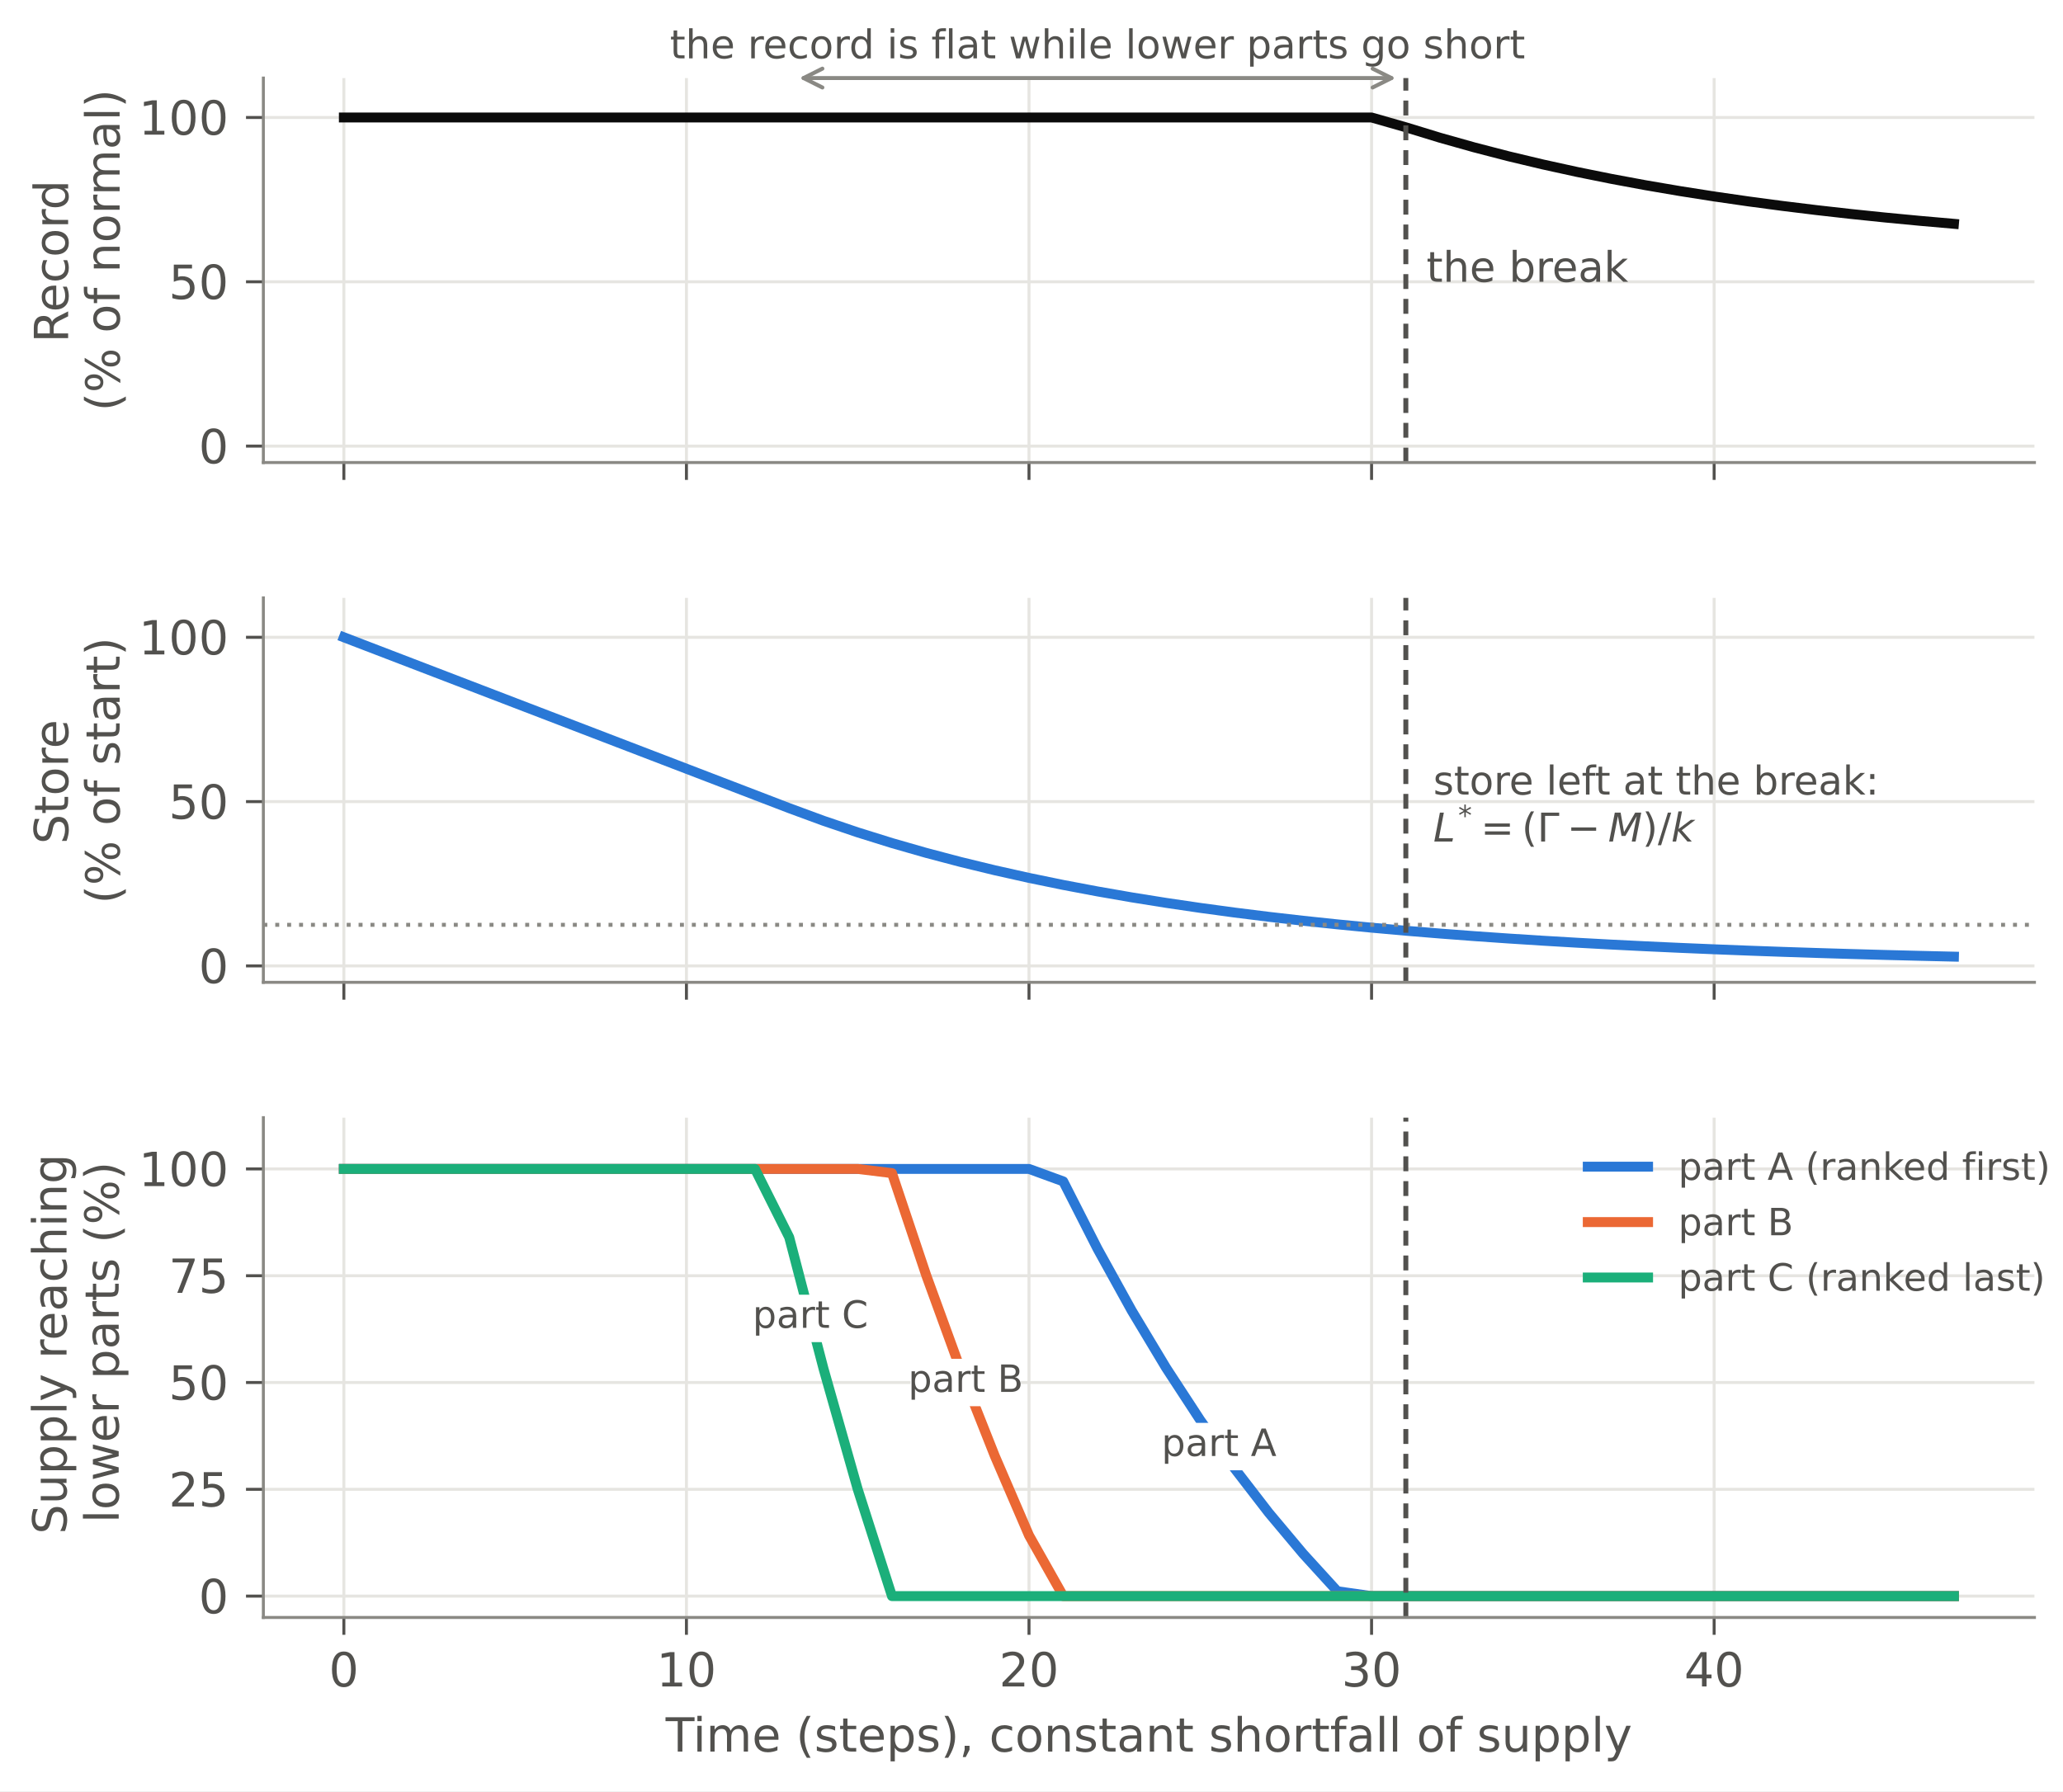
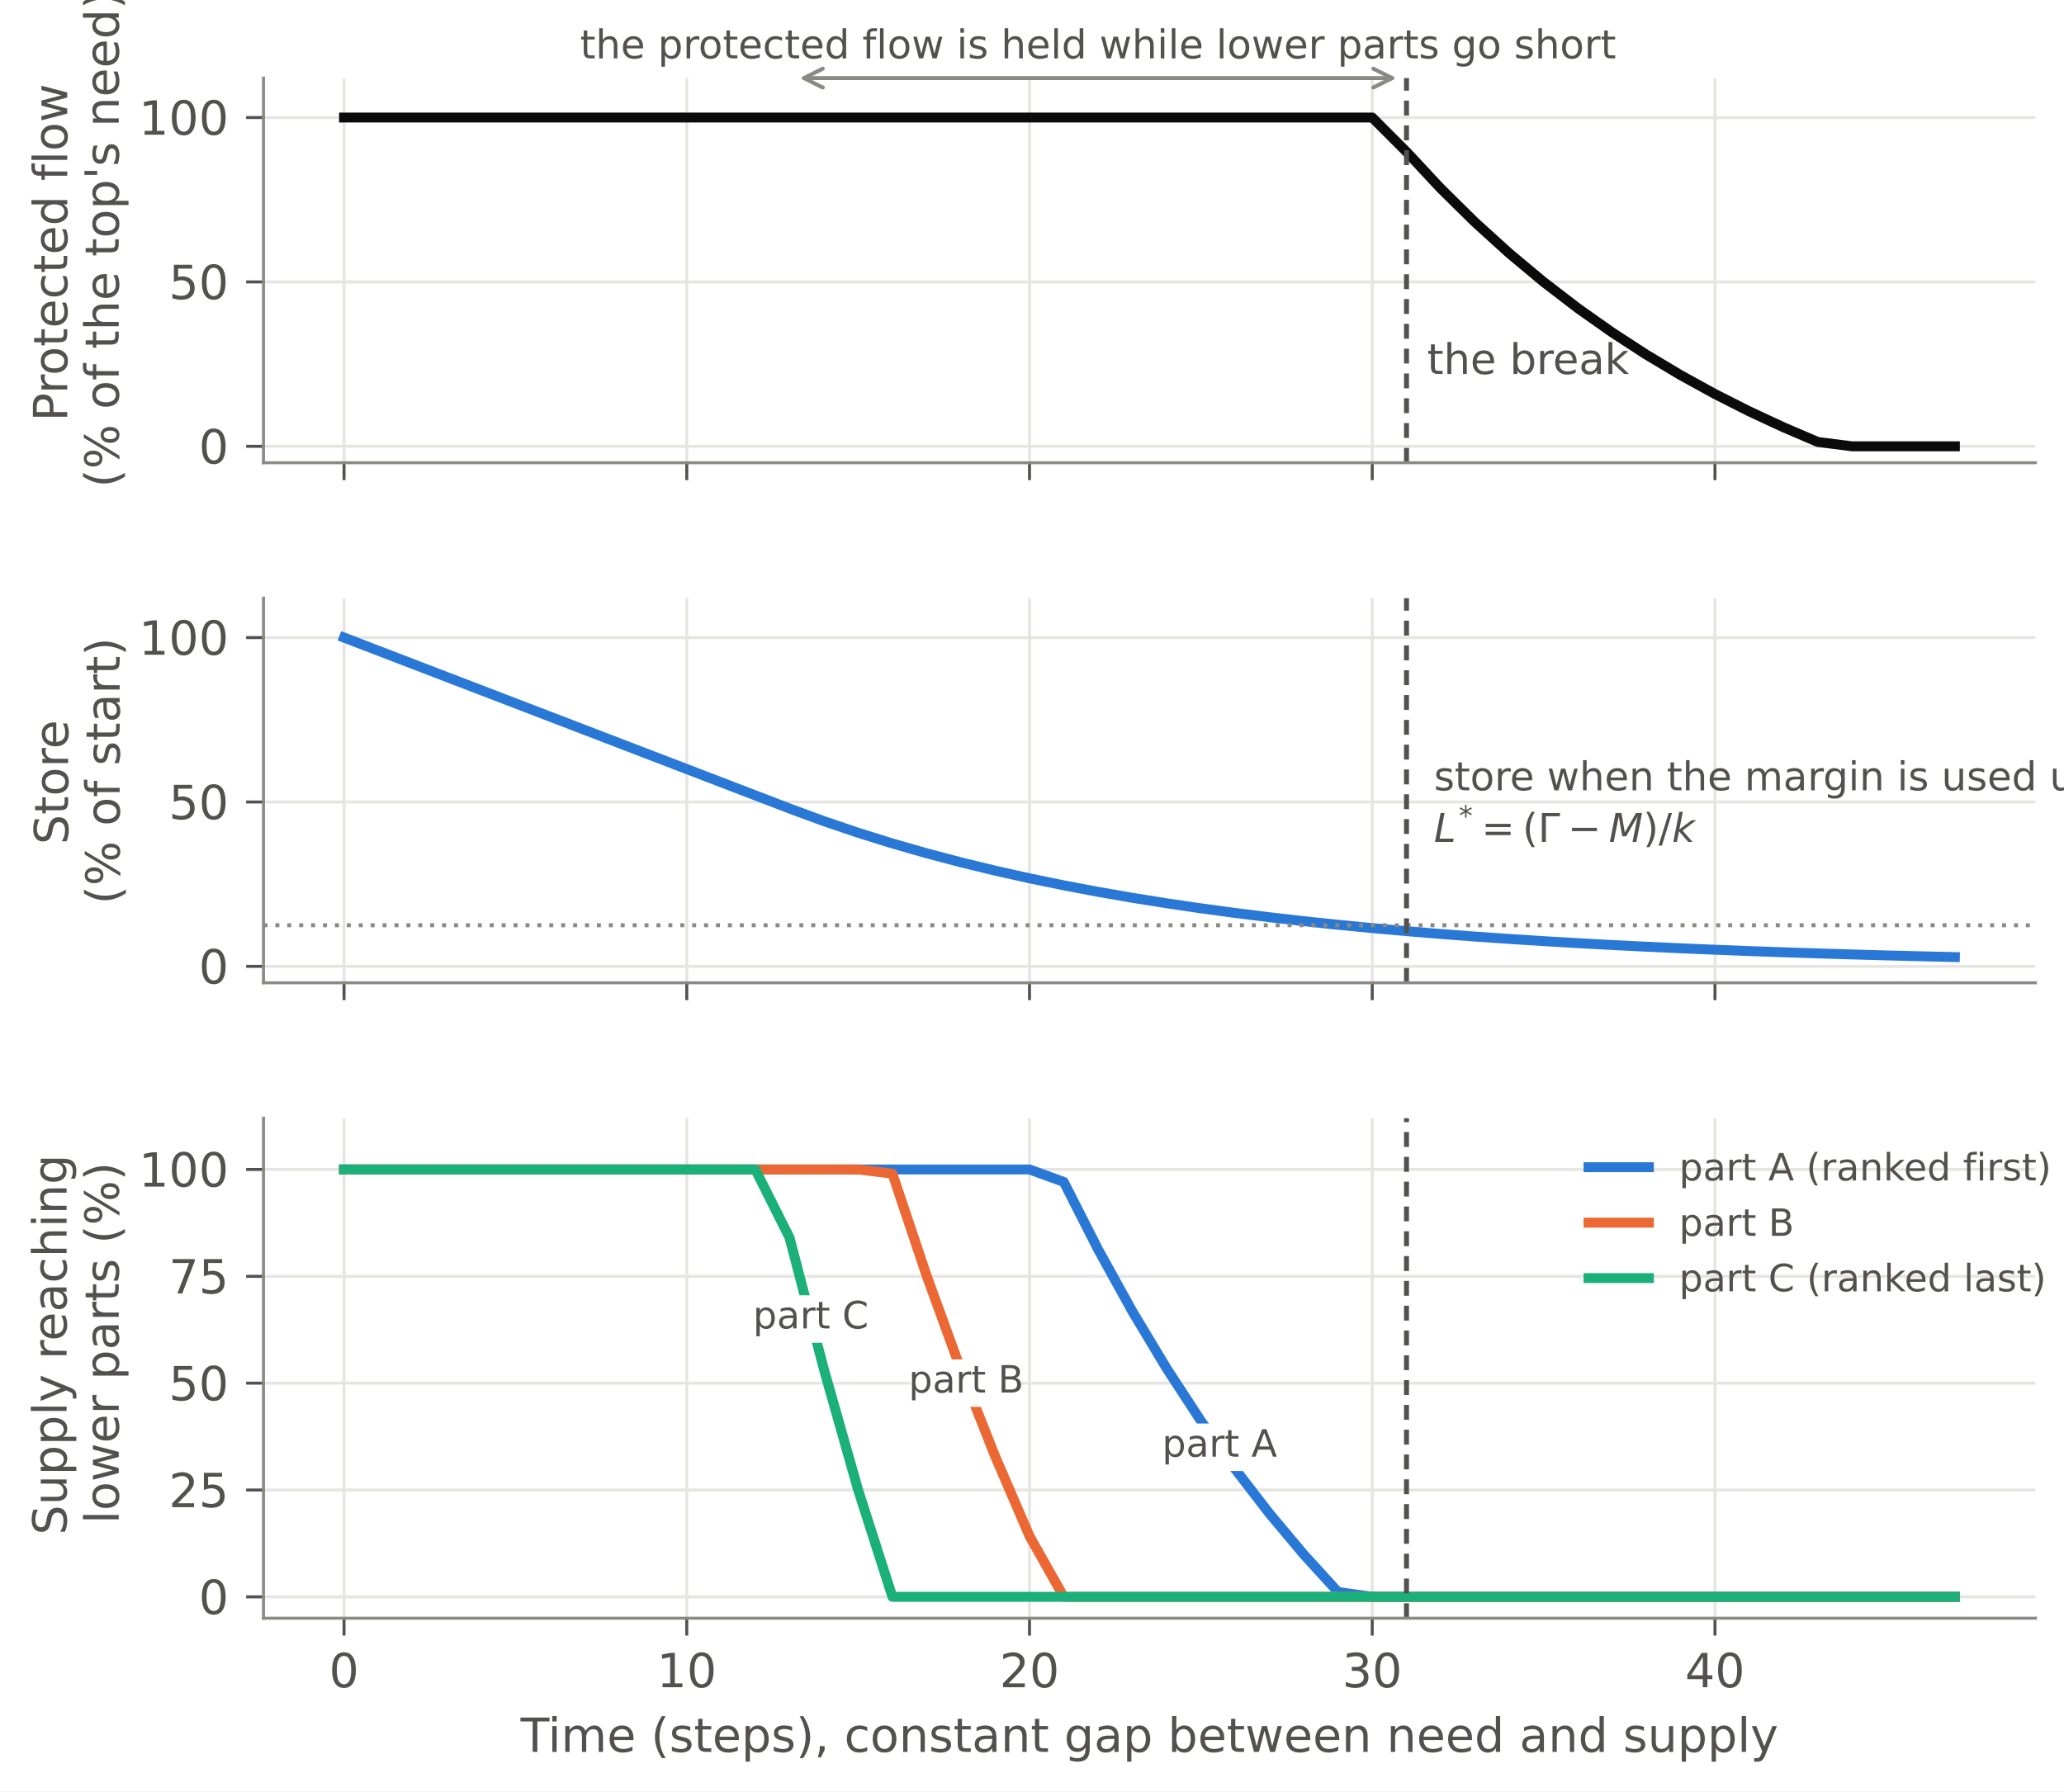
- <svg xmlns="http://www.w3.org/2000/svg" xmlns:xlink="http://www.w3.org/1999/xlink" width="415.985pt" height="361.253pt" viewBox="0 0 415.985 361.253" version="1.1">
+ <svg xmlns="http://www.w3.org/2000/svg" xmlns:xlink="http://www.w3.org/1999/xlink" width="415.985pt" height="361.152pt" viewBox="0 0 415.985 361.152" version="1.1">
  <defs>
    <style type="text/css">*{stroke-linejoin: round; stroke-linecap: butt}</style>
  </defs>
  <g id="figure_1">
    <g id="patch_1">
-       <path d="M 0 361.253  L 415.985 361.253  L 415.985 0  L 0 0  z " style="fill: #ffffff" />
+       <path d="M 0 361.152  L 415.985 361.152  L 415.985 0  L 0 0  z " style="fill: #ffffff" />
    </g>
    <g id="axes_1">
      <g id="patch_2">
        <path d="M 53.105 93.282  L 410.225 93.282  L 410.225 15.744  L 53.105 15.744  z " style="fill: #ffffff" />
      </g>
      <g id="matplotlib.axis_1">
        <g id="xtick_1">
          <g id="line2d_1">
-             <path d="M 69.338 93.282  L 69.338 15.744  " clip-path="url(#p403be6d40f)" style="fill: none; stroke: #e6e5e1; stroke-width: 0.6; stroke-linecap: square" />
+             <path d="M 69.338 93.282  L 69.338 15.744  " clip-path="url(#pfb1c444fe9)" style="fill: none; stroke: #e6e5e1; stroke-width: 0.6; stroke-linecap: square" />
          </g>
          <g id="line2d_2">
            <defs>
-               <path id="md2677c9b6c" d="M 0 0  L 0 3.5  " style="stroke: #52514e; stroke-width: 0.6" />
+               <path id="m74dce3336f" d="M 0 0  L 0 3.5  " style="stroke: #52514e; stroke-width: 0.6" />
            </defs>
            <g>
-               <use xlink:href="#md2677c9b6c" x="69.338" y="93.282" style="fill: #52514e; stroke: #52514e; stroke-width: 0.6" />
+               <use xlink:href="#m74dce3336f" x="69.338" y="93.282" style="fill: #52514e; stroke: #52514e; stroke-width: 0.6" />
            </g>
          </g>
        </g>
        <g id="xtick_2">
          <g id="line2d_3">
-             <path d="M 138.413 93.282  L 138.413 15.744  " clip-path="url(#p403be6d40f)" style="fill: none; stroke: #e6e5e1; stroke-width: 0.6; stroke-linecap: square" />
+             <path d="M 138.413 93.282  L 138.413 15.744  " clip-path="url(#pfb1c444fe9)" style="fill: none; stroke: #e6e5e1; stroke-width: 0.6; stroke-linecap: square" />
          </g>
          <g id="line2d_4">
            <g>
-               <use xlink:href="#md2677c9b6c" x="138.413" y="93.282" style="fill: #52514e; stroke: #52514e; stroke-width: 0.6" />
+               <use xlink:href="#m74dce3336f" x="138.413" y="93.282" style="fill: #52514e; stroke: #52514e; stroke-width: 0.6" />
            </g>
          </g>
        </g>
        <g id="xtick_3">
          <g id="line2d_5">
-             <path d="M 207.489 93.282  L 207.489 15.744  " clip-path="url(#p403be6d40f)" style="fill: none; stroke: #e6e5e1; stroke-width: 0.6; stroke-linecap: square" />
+             <path d="M 207.489 93.282  L 207.489 15.744  " clip-path="url(#pfb1c444fe9)" style="fill: none; stroke: #e6e5e1; stroke-width: 0.6; stroke-linecap: square" />
          </g>
          <g id="line2d_6">
            <g>
-               <use xlink:href="#md2677c9b6c" x="207.489" y="93.282" style="fill: #52514e; stroke: #52514e; stroke-width: 0.6" />
+               <use xlink:href="#m74dce3336f" x="207.489" y="93.282" style="fill: #52514e; stroke: #52514e; stroke-width: 0.6" />
            </g>
          </g>
        </g>
        <g id="xtick_4">
          <g id="line2d_7">
-             <path d="M 276.564 93.282  L 276.564 15.744  " clip-path="url(#p403be6d40f)" style="fill: none; stroke: #e6e5e1; stroke-width: 0.6; stroke-linecap: square" />
+             <path d="M 276.564 93.282  L 276.564 15.744  " clip-path="url(#pfb1c444fe9)" style="fill: none; stroke: #e6e5e1; stroke-width: 0.6; stroke-linecap: square" />
          </g>
          <g id="line2d_8">
            <g>
-               <use xlink:href="#md2677c9b6c" x="276.564" y="93.282" style="fill: #52514e; stroke: #52514e; stroke-width: 0.6" />
+               <use xlink:href="#m74dce3336f" x="276.564" y="93.282" style="fill: #52514e; stroke: #52514e; stroke-width: 0.6" />
            </g>
          </g>
        </g>
        <g id="xtick_5">
          <g id="line2d_9">
-             <path d="M 345.64 93.282  L 345.64 15.744  " clip-path="url(#p403be6d40f)" style="fill: none; stroke: #e6e5e1; stroke-width: 0.6; stroke-linecap: square" />
+             <path d="M 345.64 93.282  L 345.64 15.744  " clip-path="url(#pfb1c444fe9)" style="fill: none; stroke: #e6e5e1; stroke-width: 0.6; stroke-linecap: square" />
          </g>
          <g id="line2d_10">
            <g>
-               <use xlink:href="#md2677c9b6c" x="345.64" y="93.282" style="fill: #52514e; stroke: #52514e; stroke-width: 0.6" />
+               <use xlink:href="#m74dce3336f" x="345.64" y="93.282" style="fill: #52514e; stroke: #52514e; stroke-width: 0.6" />
            </g>
          </g>
        </g>
      </g>
      <g id="matplotlib.axis_2">
        <g id="ytick_1">
          <g id="line2d_11">
-             <path d="M 53.105 89.969  L 410.225 89.969  " clip-path="url(#p403be6d40f)" style="fill: none; stroke: #e6e5e1; stroke-width: 0.6; stroke-linecap: square" />
+             <path d="M 53.105 89.969  L 410.225 89.969  " clip-path="url(#pfb1c444fe9)" style="fill: none; stroke: #e6e5e1; stroke-width: 0.6; stroke-linecap: square" />
          </g>
          <g id="line2d_12">
            <defs>
-               <path id="m4c6aee972d" d="M 0 0  L -3.5 0  " style="stroke: #52514e; stroke-width: 0.6" />
+               <path id="mbeaec066fa" d="M 0 0  L -3.5 0  " style="stroke: #52514e; stroke-width: 0.6" />
            </defs>
            <g>
-               <use xlink:href="#m4c6aee972d" x="53.105" y="89.969" style="fill: #52514e; stroke: #52514e; stroke-width: 0.6" />
+               <use xlink:href="#mbeaec066fa" x="53.105" y="89.969" style="fill: #52514e; stroke: #52514e; stroke-width: 0.6" />
            </g>
          </g>
          <g id="text_1">
            <text style="font-size: 9.5px; font-family: 'Segoe UI', 'DejaVu Sans'; text-anchor: end; fill: #52514e" x="46.105" y="93.427" transform="rotate(-0 46.10529 93.42681)">0</text>
          </g>
        </g>
        <g id="ytick_2">
          <g id="line2d_13">
-             <path d="M 53.105 56.833  L 410.225 56.833  " clip-path="url(#p403be6d40f)" style="fill: none; stroke: #e6e5e1; stroke-width: 0.6; stroke-linecap: square" />
+             <path d="M 53.105 56.833  L 410.225 56.833  " clip-path="url(#pfb1c444fe9)" style="fill: none; stroke: #e6e5e1; stroke-width: 0.6; stroke-linecap: square" />
          </g>
          <g id="line2d_14">
            <g>
-               <use xlink:href="#m4c6aee972d" x="53.105" y="56.833" style="fill: #52514e; stroke: #52514e; stroke-width: 0.6" />
+               <use xlink:href="#mbeaec066fa" x="53.105" y="56.833" style="fill: #52514e; stroke: #52514e; stroke-width: 0.6" />
            </g>
          </g>
          <g id="text_2">
            <text style="font-size: 9.5px; font-family: 'Segoe UI', 'DejaVu Sans'; text-anchor: end; fill: #52514e" x="46.105" y="60.291" transform="rotate(-0 46.10529 60.29072)">50</text>
          </g>
        </g>
        <g id="ytick_3">
          <g id="line2d_15">
-             <path d="M 53.105 23.696  L 410.225 23.696  " clip-path="url(#p403be6d40f)" style="fill: none; stroke: #e6e5e1; stroke-width: 0.6; stroke-linecap: square" />
+             <path d="M 53.105 23.696  L 410.225 23.696  " clip-path="url(#pfb1c444fe9)" style="fill: none; stroke: #e6e5e1; stroke-width: 0.6; stroke-linecap: square" />
          </g>
          <g id="line2d_16">
            <g>
-               <use xlink:href="#m4c6aee972d" x="53.105" y="23.696" style="fill: #52514e; stroke: #52514e; stroke-width: 0.6" />
+               <use xlink:href="#mbeaec066fa" x="53.105" y="23.696" style="fill: #52514e; stroke: #52514e; stroke-width: 0.6" />
            </g>
          </g>
          <g id="text_3">
            <text style="font-size: 9.5px; font-family: 'Segoe UI', 'DejaVu Sans'; text-anchor: end; fill: #52514e" x="46.105" y="27.155" transform="rotate(-0 46.10529 27.15462)">100</text>
          </g>
        </g>
        <g id="text_4">
-           <text style="font-size: 9.5px; font-family: 'Segoe UI', 'DejaVu Sans'; fill: #52514e" transform="translate(13.73787 69.12525) rotate(-90)">Record</text>
-           <text style="font-size: 9.5px; font-family: 'Segoe UI', 'DejaVu Sans'; fill: #52514e" transform="translate(24.11884 82.92029) rotate(-90)">(% of normal)</text>
+           <text style="font-size: 9.5px; font-family: 'Segoe UI', 'DejaVu Sans'; fill: #52514e" transform="translate(13.55213 84.94052) rotate(-90)">Protected flow</text>
+           <text style="font-size: 9.5px; font-family: 'Segoe UI', 'DejaVu Sans'; fill: #52514e" transform="translate(23.93311 98.27095) rotate(-90)">(% of the top's need)</text>
        </g>
      </g>
      <g id="line2d_17">
-         <path d="M 69.338 23.696  L 76.246 23.696  L 83.153 23.696  L 90.061 23.696  L 96.968 23.696  L 103.876 23.696  L 110.783 23.696  L 117.691 23.696  L 124.598 23.696  L 131.506 23.696  L 138.413 23.696  L 145.321 23.696  L 152.229 23.696  L 159.136 23.696  L 166.044 23.696  L 172.951 23.696  L 179.859 23.696  L 186.766 23.696  L 193.674 23.696  L 200.581 23.696  L 207.489 23.696  L 214.396 23.696  L 221.304 23.696  L 228.212 23.696  L 235.119 23.696  L 242.027 23.696  L 248.934 23.696  L 255.842 23.696  L 262.749 23.696  L 269.657 23.696  L 276.564 23.696  L 283.472 25.67  L 290.379 27.784  L 297.287 29.729  L 304.195 31.519  L 311.102 33.165  L 318.01 34.68  L 324.917 36.074  L 331.825 37.356  L 338.732 38.535  L 345.64 39.62  L 352.547 40.618  L 359.455 41.537  L 366.362 42.382  L 373.27 43.159  L 380.177 43.874  L 387.085 44.532  L 393.993 45.138  " clip-path="url(#p403be6d40f)" style="fill: none; stroke: #0b0b0b; stroke-width: 2; stroke-linecap: square" />
+         <path d="M 69.338 23.696  L 76.246 23.696  L 83.153 23.696  L 90.061 23.696  L 96.968 23.696  L 103.876 23.696  L 110.783 23.696  L 117.691 23.696  L 124.598 23.696  L 131.506 23.696  L 138.413 23.696  L 145.321 23.696  L 152.229 23.696  L 159.136 23.696  L 166.044 23.696  L 172.951 23.696  L 179.859 23.696  L 186.766 23.696  L 193.674 23.696  L 200.581 23.696  L 207.489 23.696  L 214.396 23.696  L 221.304 23.696  L 228.212 23.696  L 235.119 23.696  L 242.027 23.696  L 248.934 23.696  L 255.842 23.696  L 262.749 23.696  L 269.657 23.696  L 276.564 23.696  L 283.472 30.604  L 290.379 38.004  L 297.287 44.812  L 304.195 51.075  L 311.102 56.838  L 318.01 62.139  L 324.917 67.016  L 331.825 71.503  L 338.732 75.631  L 345.64 79.429  L 352.547 82.923  L 359.455 86.138  L 366.362 89.095  L 373.27 89.969  L 380.177 89.969  L 387.085 89.969  L 393.993 89.969  " clip-path="url(#pfb1c444fe9)" style="fill: none; stroke: #0b0b0b; stroke-width: 2; stroke-linecap: square" />
      </g>
      <g id="line2d_18">
-         <path d="M 283.472 93.282  L 283.472 15.744  " clip-path="url(#p403be6d40f)" style="fill: none; stroke-dasharray: 3,2; stroke-dashoffset: 0; stroke: #52514e" />
+         <path d="M 283.472 93.282  L 283.472 15.744  " clip-path="url(#pfb1c444fe9)" style="fill: none; stroke-dasharray: 3,2; stroke-dashoffset: 0; stroke: #52514e" />
      </g>
      <g id="patch_3">
        <path d="M 53.105 93.282  L 53.105 15.744  " style="fill: none; stroke: #8a8984; stroke-width: 0.6; stroke-linejoin: miter; stroke-linecap: square" />
      </g>
      <g id="patch_4">
        <path d="M 53.105 93.282  L 410.225 93.282  " style="fill: none; stroke: #8a8984; stroke-width: 0.6; stroke-linejoin: miter; stroke-linecap: square" />
      </g>
      <g id="text_5">
-         <text style="font-size: 8.5px; font-family: 'Segoe UI', 'DejaVu Sans'; text-anchor: start; fill: #52514e" x="287.616" y="56.833" transform="rotate(-0 287.6164 56.83259)">the break</text>
+         <text style="font-size: 8.5px; font-family: 'Segoe UI', 'DejaVu Sans'; text-anchor: start; fill: #52514e" x="287.616" y="75.389" transform="rotate(-0 287.6164 75.3888)">the break</text>
      </g>
      <g id="patch_5">
        <path d="M 280.578 15.744  Q 221.303 15.744 162.028 15.744  " style="fill: none; stroke: #8a8984; stroke-width: 0.8; stroke-linecap: round" />
        <path d="M 276.778 13.844  L 280.578 15.744  L 276.778 17.644  " style="fill: none; stroke: #8a8984; stroke-width: 0.8; stroke-linecap: round" />
        <path d="M 165.828 17.644  L 162.028 15.744  L 165.828 13.844  " style="fill: none; stroke: #8a8984; stroke-width: 0.8; stroke-linecap: round" />
      </g>
      <g id="text_6">
-         <text style="font-size: 8px; font-family: 'Segoe UI', 'DejaVu Sans'; text-anchor: middle; fill: #52514e" x="221.304" y="11.768" transform="rotate(-0 221.304 11.7675)">the record is flat while lower parts go short</text>
+         <text style="font-size: 8px; font-family: 'Segoe UI', 'DejaVu Sans'; text-anchor: middle; fill: #52514e" x="221.304" y="11.768" transform="rotate(-0 221.304 11.7675)">the protected flow is held while lower parts go short</text>
      </g>
    </g>
    <g id="axes_2">
      <g id="patch_6">
        <path d="M 53.105 198.114  L 410.225 198.114  L 410.225 120.576  L 53.105 120.576  z " style="fill: #ffffff" />
      </g>
      <g id="matplotlib.axis_3">
        <g id="xtick_6">
          <g id="line2d_19">
-             <path d="M 69.338 198.114  L 69.338 120.576  " clip-path="url(#p858d3b4ce0)" style="fill: none; stroke: #e6e5e1; stroke-width: 0.6; stroke-linecap: square" />
+             <path d="M 69.338 198.114  L 69.338 120.576  " clip-path="url(#p1e11185747)" style="fill: none; stroke: #e6e5e1; stroke-width: 0.6; stroke-linecap: square" />
          </g>
          <g id="line2d_20">
            <g>
-               <use xlink:href="#md2677c9b6c" x="69.338" y="198.114" style="fill: #52514e; stroke: #52514e; stroke-width: 0.6" />
+               <use xlink:href="#m74dce3336f" x="69.338" y="198.114" style="fill: #52514e; stroke: #52514e; stroke-width: 0.6" />
            </g>
          </g>
        </g>
        <g id="xtick_7">
          <g id="line2d_21">
-             <path d="M 138.413 198.114  L 138.413 120.576  " clip-path="url(#p858d3b4ce0)" style="fill: none; stroke: #e6e5e1; stroke-width: 0.6; stroke-linecap: square" />
+             <path d="M 138.413 198.114  L 138.413 120.576  " clip-path="url(#p1e11185747)" style="fill: none; stroke: #e6e5e1; stroke-width: 0.6; stroke-linecap: square" />
          </g>
          <g id="line2d_22">
            <g>
-               <use xlink:href="#md2677c9b6c" x="138.413" y="198.114" style="fill: #52514e; stroke: #52514e; stroke-width: 0.6" />
+               <use xlink:href="#m74dce3336f" x="138.413" y="198.114" style="fill: #52514e; stroke: #52514e; stroke-width: 0.6" />
            </g>
          </g>
        </g>
        <g id="xtick_8">
          <g id="line2d_23">
-             <path d="M 207.489 198.114  L 207.489 120.576  " clip-path="url(#p858d3b4ce0)" style="fill: none; stroke: #e6e5e1; stroke-width: 0.6; stroke-linecap: square" />
+             <path d="M 207.489 198.114  L 207.489 120.576  " clip-path="url(#p1e11185747)" style="fill: none; stroke: #e6e5e1; stroke-width: 0.6; stroke-linecap: square" />
          </g>
          <g id="line2d_24">
            <g>
-               <use xlink:href="#md2677c9b6c" x="207.489" y="198.114" style="fill: #52514e; stroke: #52514e; stroke-width: 0.6" />
+               <use xlink:href="#m74dce3336f" x="207.489" y="198.114" style="fill: #52514e; stroke: #52514e; stroke-width: 0.6" />
            </g>
          </g>
        </g>
        <g id="xtick_9">
          <g id="line2d_25">
-             <path d="M 276.564 198.114  L 276.564 120.576  " clip-path="url(#p858d3b4ce0)" style="fill: none; stroke: #e6e5e1; stroke-width: 0.6; stroke-linecap: square" />
+             <path d="M 276.564 198.114  L 276.564 120.576  " clip-path="url(#p1e11185747)" style="fill: none; stroke: #e6e5e1; stroke-width: 0.6; stroke-linecap: square" />
          </g>
          <g id="line2d_26">
            <g>
-               <use xlink:href="#md2677c9b6c" x="276.564" y="198.114" style="fill: #52514e; stroke: #52514e; stroke-width: 0.6" />
+               <use xlink:href="#m74dce3336f" x="276.564" y="198.114" style="fill: #52514e; stroke: #52514e; stroke-width: 0.6" />
            </g>
          </g>
        </g>
        <g id="xtick_10">
          <g id="line2d_27">
-             <path d="M 345.64 198.114  L 345.64 120.576  " clip-path="url(#p858d3b4ce0)" style="fill: none; stroke: #e6e5e1; stroke-width: 0.6; stroke-linecap: square" />
+             <path d="M 345.64 198.114  L 345.64 120.576  " clip-path="url(#p1e11185747)" style="fill: none; stroke: #e6e5e1; stroke-width: 0.6; stroke-linecap: square" />
          </g>
          <g id="line2d_28">
            <g>
-               <use xlink:href="#md2677c9b6c" x="345.64" y="198.114" style="fill: #52514e; stroke: #52514e; stroke-width: 0.6" />
+               <use xlink:href="#m74dce3336f" x="345.64" y="198.114" style="fill: #52514e; stroke: #52514e; stroke-width: 0.6" />
            </g>
          </g>
        </g>
      </g>
      <g id="matplotlib.axis_4">
        <g id="ytick_4">
          <g id="line2d_29">
-             <path d="M 53.105 194.801  L 410.225 194.801  " clip-path="url(#p858d3b4ce0)" style="fill: none; stroke: #e6e5e1; stroke-width: 0.6; stroke-linecap: square" />
+             <path d="M 53.105 194.801  L 410.225 194.801  " clip-path="url(#p1e11185747)" style="fill: none; stroke: #e6e5e1; stroke-width: 0.6; stroke-linecap: square" />
          </g>
          <g id="line2d_30">
            <g>
-               <use xlink:href="#m4c6aee972d" x="53.105" y="194.801" style="fill: #52514e; stroke: #52514e; stroke-width: 0.6" />
+               <use xlink:href="#mbeaec066fa" x="53.105" y="194.801" style="fill: #52514e; stroke: #52514e; stroke-width: 0.6" />
            </g>
          </g>
          <g id="text_7">
            <text style="font-size: 9.5px; font-family: 'Segoe UI', 'DejaVu Sans'; text-anchor: end; fill: #52514e" x="46.105" y="198.259" transform="rotate(-0 46.10529 198.2588)">0</text>
          </g>
        </g>
        <g id="ytick_5">
          <g id="line2d_31">
-             <path d="M 53.105 161.665  L 410.225 161.665  " clip-path="url(#p858d3b4ce0)" style="fill: none; stroke: #e6e5e1; stroke-width: 0.6; stroke-linecap: square" />
+             <path d="M 53.105 161.665  L 410.225 161.665  " clip-path="url(#p1e11185747)" style="fill: none; stroke: #e6e5e1; stroke-width: 0.6; stroke-linecap: square" />
          </g>
          <g id="line2d_32">
            <g>
-               <use xlink:href="#m4c6aee972d" x="53.105" y="161.665" style="fill: #52514e; stroke: #52514e; stroke-width: 0.6" />
+               <use xlink:href="#mbeaec066fa" x="53.105" y="161.665" style="fill: #52514e; stroke: #52514e; stroke-width: 0.6" />
            </g>
          </g>
          <g id="text_8">
            <text style="font-size: 9.5px; font-family: 'Segoe UI', 'DejaVu Sans'; text-anchor: end; fill: #52514e" x="46.105" y="165.123" transform="rotate(-0 46.10529 165.1227)">50</text>
          </g>
        </g>
        <g id="ytick_6">
          <g id="line2d_33">
-             <path d="M 53.105 128.528  L 410.225 128.528  " clip-path="url(#p858d3b4ce0)" style="fill: none; stroke: #e6e5e1; stroke-width: 0.6; stroke-linecap: square" />
+             <path d="M 53.105 128.528  L 410.225 128.528  " clip-path="url(#p1e11185747)" style="fill: none; stroke: #e6e5e1; stroke-width: 0.6; stroke-linecap: square" />
          </g>
          <g id="line2d_34">
            <g>
-               <use xlink:href="#m4c6aee972d" x="53.105" y="128.528" style="fill: #52514e; stroke: #52514e; stroke-width: 0.6" />
+               <use xlink:href="#mbeaec066fa" x="53.105" y="128.528" style="fill: #52514e; stroke: #52514e; stroke-width: 0.6" />
            </g>
          </g>
          <g id="text_9">
            <text style="font-size: 9.5px; font-family: 'Segoe UI', 'DejaVu Sans'; text-anchor: end; fill: #52514e" x="46.105" y="131.987" transform="rotate(-0 46.10529 131.9866)">100</text>
          </g>
        </g>
        <g id="text_10">
          <text style="font-size: 9.5px; font-family: 'Segoe UI', 'DejaVu Sans'; fill: #52514e" transform="translate(13.73787 170.2441) rotate(-90)">Store</text>
          <text style="font-size: 9.5px; font-family: 'Segoe UI', 'DejaVu Sans'; fill: #52514e" transform="translate(24.11884 182.2742) rotate(-90)">(% of start)</text>
        </g>
      </g>
      <g id="line2d_35">
-         <path d="M 69.338 128.528  L 76.246 131.179  L 83.153 133.83  L 90.061 136.481  L 96.968 139.132  L 103.876 141.783  L 110.783 144.434  L 117.691 147.085  L 124.598 149.736  L 131.506 152.386  L 138.413 155.037  L 145.321 157.688  L 152.229 160.339  L 159.136 162.99  L 166.044 165.535  L 172.951 167.876  L 179.859 170.03  L 186.766 172.012  L 193.674 173.835  L 200.581 175.512  L 207.489 177.055  L 214.396 178.475  L 221.304 179.781  L 228.212 180.983  L 235.119 182.088  L 242.027 183.105  L 248.934 184.041  L 255.842 184.901  L 262.749 185.693  L 269.657 186.422  L 276.564 187.092  L 283.472 187.709  L 290.379 188.276  L 297.287 188.798  L 304.195 189.278  L 311.102 189.72  L 318.01 190.127  L 324.917 190.501  L 331.825 190.845  L 338.732 191.161  L 345.64 191.452  L 352.547 191.72  L 359.455 191.967  L 366.362 192.193  L 373.27 192.402  L 380.177 192.594  L 387.085 192.77  L 393.993 192.933  " clip-path="url(#p858d3b4ce0)" style="fill: none; stroke: #2a78d6; stroke-width: 2; stroke-linecap: square" />
+         <path d="M 69.338 128.528  L 76.246 131.179  L 83.153 133.83  L 90.061 136.481  L 96.968 139.132  L 103.876 141.783  L 110.783 144.434  L 117.691 147.085  L 124.598 149.736  L 131.506 152.386  L 138.413 155.037  L 145.321 157.688  L 152.229 160.339  L 159.136 162.99  L 166.044 165.535  L 172.951 167.876  L 179.859 170.03  L 186.766 172.012  L 193.674 173.835  L 200.581 175.512  L 207.489 177.055  L 214.396 178.475  L 221.304 179.781  L 228.212 180.983  L 235.119 182.088  L 242.027 183.105  L 248.934 184.041  L 255.842 184.901  L 262.749 185.693  L 269.657 186.422  L 276.564 187.092  L 283.472 187.709  L 290.379 188.276  L 297.287 188.798  L 304.195 189.278  L 311.102 189.72  L 318.01 190.127  L 324.917 190.501  L 331.825 190.845  L 338.732 191.161  L 345.64 191.452  L 352.547 191.72  L 359.455 191.967  L 366.362 192.193  L 373.27 192.402  L 380.177 192.594  L 387.085 192.77  L 393.993 192.933  " clip-path="url(#p1e11185747)" style="fill: none; stroke: #2a78d6; stroke-width: 2; stroke-linecap: square" />
      </g>
      <g id="line2d_36">
-         <path d="M 53.105 186.517  L 410.225 186.517  " clip-path="url(#p858d3b4ce0)" style="fill: none; stroke-dasharray: 0.8,1.6; stroke-dashoffset: 0; stroke: #8a8984; stroke-width: 0.8" />
+         <path d="M 53.105 186.517  L 410.225 186.517  " clip-path="url(#p1e11185747)" style="fill: none; stroke-dasharray: 0.8,1.6; stroke-dashoffset: 0; stroke: #8a8984; stroke-width: 0.8" />
      </g>
      <g id="line2d_37">
-         <path d="M 283.472 198.114  L 283.472 120.576  " clip-path="url(#p858d3b4ce0)" style="fill: none; stroke-dasharray: 3,2; stroke-dashoffset: 0; stroke: #52514e" />
+         <path d="M 283.472 198.114  L 283.472 120.576  " clip-path="url(#p1e11185747)" style="fill: none; stroke-dasharray: 3,2; stroke-dashoffset: 0; stroke: #52514e" />
      </g>
      <g id="patch_7">
        <path d="M 53.105 198.114  L 53.105 120.576  " style="fill: none; stroke: #8a8984; stroke-width: 0.6; stroke-linejoin: miter; stroke-linecap: square" />
      </g>
      <g id="patch_8">
        <path d="M 53.105 198.114  L 410.225 198.114  " style="fill: none; stroke: #8a8984; stroke-width: 0.6; stroke-linejoin: miter; stroke-linecap: square" />
      </g>
      <g id="text_11">
-         <text style="font-size: 8px; font-family: 'Segoe UI', 'DejaVu Sans'; fill: #52514e" transform="translate(288.9979 160.2534)">store left at the break:</text>
+         <text style="font-size: 8px; font-family: 'Segoe UI', 'DejaVu Sans'; fill: #52514e" transform="translate(288.9979 159.3165)">store when the margin is used up:</text>
        <g style="fill: #52514e" transform="translate(288.9979 170.2567)">
          <text>
            <tspan x="0" y="-0.54" style="font-style: oblique; font-size: 8px; font-family: 'DejaVu Sans'; fill: #52514e">L</tspan>
            <tspan x="35.255" y="-0.54" style="font-style: oblique; font-size: 8px; font-family: 'DejaVu Sans'; fill: #52514e">M</tspan>
            <tspan x="47.974" y="-0.54" style="font-style: oblique; font-size: 8px; font-family: 'DejaVu Sans'; fill: #52514e">k</tspan>
            <tspan x="5.018" y="-3.844" style="font-size: 5.6px; font-family: 'DejaVu Sans'; fill: #52514e">*</tspan>
            <tspan x="9.595" y="-0.54" style="font-size: 8px; font-family: 'DejaVu Sans'; fill: #52514e">=</tspan>
            <tspan x="17.857" y="-0.54" style="font-size: 8px; font-family: 'DejaVu Sans'; fill: #52514e">(</tspan>
            <tspan x="20.978" y="-0.54" style="font-size: 8px; font-family: 'DejaVu Sans'; fill: #52514e">Γ</tspan>
            <tspan x="26.994" y="-0.54" style="font-size: 8px; font-family: 'DejaVu Sans'; fill: #52514e">−</tspan>
            <tspan x="42.158" y="-0.54" style="font-size: 8px; font-family: 'DejaVu Sans'; fill: #52514e">)</tspan>
            <tspan x="45.279" y="-0.54" style="font-size: 8px; font-family: 'DejaVu Sans'; fill: #52514e">/</tspan>
          </text>
        </g>
      </g>
    </g>
    <g id="axes_3">
      <g id="patch_9">
        <path d="M 53.105 326.208  L 410.225 326.208  L 410.225 225.408  L 53.105 225.408  z " style="fill: #ffffff" />
      </g>
      <g id="matplotlib.axis_5">
        <g id="xtick_11">
          <g id="line2d_38">
-             <path d="M 69.338 326.208  L 69.338 225.408  " clip-path="url(#p2adfc778f3)" style="fill: none; stroke: #e6e5e1; stroke-width: 0.6; stroke-linecap: square" />
+             <path d="M 69.338 326.208  L 69.338 225.408  " clip-path="url(#p22be7ff7c6)" style="fill: none; stroke: #e6e5e1; stroke-width: 0.6; stroke-linecap: square" />
          </g>
          <g id="line2d_39">
            <g>
-               <use xlink:href="#md2677c9b6c" x="69.338" y="326.208" style="fill: #52514e; stroke: #52514e; stroke-width: 0.6" />
+               <use xlink:href="#m74dce3336f" x="69.338" y="326.208" style="fill: #52514e; stroke: #52514e; stroke-width: 0.6" />
            </g>
          </g>
          <g id="text_12">
            <text style="font-size: 9.5px; font-family: 'Segoe UI', 'DejaVu Sans'; text-anchor: middle; fill: #52514e" x="69.338" y="340.124" transform="rotate(-0 69.33802 340.1241)">0</text>
          </g>
        </g>
        <g id="xtick_12">
          <g id="line2d_40">
-             <path d="M 138.413 326.208  L 138.413 225.408  " clip-path="url(#p2adfc778f3)" style="fill: none; stroke: #e6e5e1; stroke-width: 0.6; stroke-linecap: square" />
+             <path d="M 138.413 326.208  L 138.413 225.408  " clip-path="url(#p22be7ff7c6)" style="fill: none; stroke: #e6e5e1; stroke-width: 0.6; stroke-linecap: square" />
          </g>
          <g id="line2d_41">
            <g>
-               <use xlink:href="#md2677c9b6c" x="138.413" y="326.208" style="fill: #52514e; stroke: #52514e; stroke-width: 0.6" />
+               <use xlink:href="#m74dce3336f" x="138.413" y="326.208" style="fill: #52514e; stroke: #52514e; stroke-width: 0.6" />
            </g>
          </g>
          <g id="text_13">
            <text style="font-size: 9.5px; font-family: 'Segoe UI', 'DejaVu Sans'; text-anchor: middle; fill: #52514e" x="138.413" y="340.124" transform="rotate(-0 138.4135 340.1241)">10</text>
          </g>
        </g>
        <g id="xtick_13">
          <g id="line2d_42">
-             <path d="M 207.489 326.208  L 207.489 225.408  " clip-path="url(#p2adfc778f3)" style="fill: none; stroke: #e6e5e1; stroke-width: 0.6; stroke-linecap: square" />
+             <path d="M 207.489 326.208  L 207.489 225.408  " clip-path="url(#p22be7ff7c6)" style="fill: none; stroke: #e6e5e1; stroke-width: 0.6; stroke-linecap: square" />
          </g>
          <g id="line2d_43">
            <g>
-               <use xlink:href="#md2677c9b6c" x="207.489" y="326.208" style="fill: #52514e; stroke: #52514e; stroke-width: 0.6" />
+               <use xlink:href="#m74dce3336f" x="207.489" y="326.208" style="fill: #52514e; stroke: #52514e; stroke-width: 0.6" />
            </g>
          </g>
          <g id="text_14">
            <text style="font-size: 9.5px; font-family: 'Segoe UI', 'DejaVu Sans'; text-anchor: middle; fill: #52514e" x="207.489" y="340.124" transform="rotate(-0 207.4889 340.1241)">20</text>
          </g>
        </g>
        <g id="xtick_14">
          <g id="line2d_44">
-             <path d="M 276.564 326.208  L 276.564 225.408  " clip-path="url(#p2adfc778f3)" style="fill: none; stroke: #e6e5e1; stroke-width: 0.6; stroke-linecap: square" />
+             <path d="M 276.564 326.208  L 276.564 225.408  " clip-path="url(#p22be7ff7c6)" style="fill: none; stroke: #e6e5e1; stroke-width: 0.6; stroke-linecap: square" />
          </g>
          <g id="line2d_45">
            <g>
-               <use xlink:href="#md2677c9b6c" x="276.564" y="326.208" style="fill: #52514e; stroke: #52514e; stroke-width: 0.6" />
+               <use xlink:href="#m74dce3336f" x="276.564" y="326.208" style="fill: #52514e; stroke: #52514e; stroke-width: 0.6" />
            </g>
          </g>
          <g id="text_15">
            <text style="font-size: 9.5px; font-family: 'Segoe UI', 'DejaVu Sans'; text-anchor: middle; fill: #52514e" x="276.564" y="340.124" transform="rotate(-0 276.5643 340.1241)">30</text>
          </g>
        </g>
        <g id="xtick_15">
          <g id="line2d_46">
-             <path d="M 345.64 326.208  L 345.64 225.408  " clip-path="url(#p2adfc778f3)" style="fill: none; stroke: #e6e5e1; stroke-width: 0.6; stroke-linecap: square" />
+             <path d="M 345.64 326.208  L 345.64 225.408  " clip-path="url(#p22be7ff7c6)" style="fill: none; stroke: #e6e5e1; stroke-width: 0.6; stroke-linecap: square" />
          </g>
          <g id="line2d_47">
            <g>
-               <use xlink:href="#md2677c9b6c" x="345.64" y="326.208" style="fill: #52514e; stroke: #52514e; stroke-width: 0.6" />
+               <use xlink:href="#m74dce3336f" x="345.64" y="326.208" style="fill: #52514e; stroke: #52514e; stroke-width: 0.6" />
            </g>
          </g>
          <g id="text_16">
            <text style="font-size: 9.5px; font-family: 'Segoe UI', 'DejaVu Sans'; text-anchor: middle; fill: #52514e" x="345.64" y="340.124" transform="rotate(-0 345.6398 340.1241)">40</text>
          </g>
        </g>
        <g id="text_17">
-           <text style="font-size: 9.5px; font-family: 'Segoe UI', 'DejaVu Sans'; text-anchor: middle; fill: #52514e" x="231.665" y="353.257" transform="rotate(-0 231.6653 353.2573)">Time (steps), constant shortfall of supply</text>
+           <text style="font-size: 9.5px; font-family: 'Segoe UI', 'DejaVu Sans'; text-anchor: middle; fill: #52514e" x="231.665" y="353.156" transform="rotate(-0 231.6653 353.1563)">Time (steps), constant gap between need and supply</text>
        </g>
      </g>
      <g id="matplotlib.axis_6">
        <g id="ytick_7">
          <g id="line2d_48">
-             <path d="M 53.105 321.9  L 410.225 321.9  " clip-path="url(#p2adfc778f3)" style="fill: none; stroke: #e6e5e1; stroke-width: 0.6; stroke-linecap: square" />
+             <path d="M 53.105 321.9  L 410.225 321.9  " clip-path="url(#p22be7ff7c6)" style="fill: none; stroke: #e6e5e1; stroke-width: 0.6; stroke-linecap: square" />
          </g>
          <g id="line2d_49">
            <g>
-               <use xlink:href="#m4c6aee972d" x="53.105" y="321.9" style="fill: #52514e; stroke: #52514e; stroke-width: 0.6" />
+               <use xlink:href="#mbeaec066fa" x="53.105" y="321.9" style="fill: #52514e; stroke: #52514e; stroke-width: 0.6" />
            </g>
          </g>
          <g id="text_18">
            <text style="font-size: 9.5px; font-family: 'Segoe UI', 'DejaVu Sans'; text-anchor: end; fill: #52514e" x="46.105" y="325.358" transform="rotate(-0 46.10529 325.3583)">0</text>
          </g>
        </g>
        <g id="ytick_8">
          <g id="line2d_50">
-             <path d="M 53.105 300.362  L 410.225 300.362  " clip-path="url(#p2adfc778f3)" style="fill: none; stroke: #e6e5e1; stroke-width: 0.6; stroke-linecap: square" />
+             <path d="M 53.105 300.362  L 410.225 300.362  " clip-path="url(#p22be7ff7c6)" style="fill: none; stroke: #e6e5e1; stroke-width: 0.6; stroke-linecap: square" />
          </g>
          <g id="line2d_51">
            <g>
-               <use xlink:href="#m4c6aee972d" x="53.105" y="300.362" style="fill: #52514e; stroke: #52514e; stroke-width: 0.6" />
+               <use xlink:href="#mbeaec066fa" x="53.105" y="300.362" style="fill: #52514e; stroke: #52514e; stroke-width: 0.6" />
            </g>
          </g>
          <g id="text_19">
            <text style="font-size: 9.5px; font-family: 'Segoe UI', 'DejaVu Sans'; text-anchor: end; fill: #52514e" x="46.105" y="303.82" transform="rotate(-0 46.10529 303.8198)">25</text>
          </g>
        </g>
        <g id="ytick_9">
          <g id="line2d_52">
-             <path d="M 53.105 278.823  L 410.225 278.823  " clip-path="url(#p2adfc778f3)" style="fill: none; stroke: #e6e5e1; stroke-width: 0.6; stroke-linecap: square" />
+             <path d="M 53.105 278.823  L 410.225 278.823  " clip-path="url(#p22be7ff7c6)" style="fill: none; stroke: #e6e5e1; stroke-width: 0.6; stroke-linecap: square" />
          </g>
          <g id="line2d_53">
            <g>
-               <use xlink:href="#m4c6aee972d" x="53.105" y="278.823" style="fill: #52514e; stroke: #52514e; stroke-width: 0.6" />
+               <use xlink:href="#mbeaec066fa" x="53.105" y="278.823" style="fill: #52514e; stroke: #52514e; stroke-width: 0.6" />
            </g>
          </g>
          <g id="text_20">
            <text style="font-size: 9.5px; font-family: 'Segoe UI', 'DejaVu Sans'; text-anchor: end; fill: #52514e" x="46.105" y="282.281" transform="rotate(-0 46.10529 282.2813)">50</text>
          </g>
        </g>
        <g id="ytick_10">
          <g id="line2d_54">
-             <path d="M 53.105 257.285  L 410.225 257.285  " clip-path="url(#p2adfc778f3)" style="fill: none; stroke: #e6e5e1; stroke-width: 0.6; stroke-linecap: square" />
+             <path d="M 53.105 257.285  L 410.225 257.285  " clip-path="url(#p22be7ff7c6)" style="fill: none; stroke: #e6e5e1; stroke-width: 0.6; stroke-linecap: square" />
          </g>
          <g id="line2d_55">
            <g>
-               <use xlink:href="#m4c6aee972d" x="53.105" y="257.285" style="fill: #52514e; stroke: #52514e; stroke-width: 0.6" />
+               <use xlink:href="#mbeaec066fa" x="53.105" y="257.285" style="fill: #52514e; stroke: #52514e; stroke-width: 0.6" />
            </g>
          </g>
          <g id="text_21">
            <text style="font-size: 9.5px; font-family: 'Segoe UI', 'DejaVu Sans'; text-anchor: end; fill: #52514e" x="46.105" y="260.743" transform="rotate(-0 46.10529 260.7429)">75</text>
          </g>
        </g>
        <g id="ytick_11">
          <g id="line2d_56">
-             <path d="M 53.105 235.746  L 410.225 235.746  " clip-path="url(#p2adfc778f3)" style="fill: none; stroke: #e6e5e1; stroke-width: 0.6; stroke-linecap: square" />
+             <path d="M 53.105 235.746  L 410.225 235.746  " clip-path="url(#p22be7ff7c6)" style="fill: none; stroke: #e6e5e1; stroke-width: 0.6; stroke-linecap: square" />
          </g>
          <g id="line2d_57">
            <g>
-               <use xlink:href="#m4c6aee972d" x="53.105" y="235.746" style="fill: #52514e; stroke: #52514e; stroke-width: 0.6" />
+               <use xlink:href="#mbeaec066fa" x="53.105" y="235.746" style="fill: #52514e; stroke: #52514e; stroke-width: 0.6" />
            </g>
          </g>
          <g id="text_22">
            <text style="font-size: 9.5px; font-family: 'Segoe UI', 'DejaVu Sans'; text-anchor: end; fill: #52514e" x="46.105" y="239.204" transform="rotate(-0 46.10529 239.2044)">100</text>
          </g>
        </g>
        <g id="text_23">
          <text style="font-size: 9.5px; font-family: 'Segoe UI', 'DejaVu Sans'; fill: #52514e" transform="translate(13.41687 309.4252) rotate(-90)">Supply reaching</text>
          <text style="font-size: 9.5px; font-family: 'Segoe UI', 'DejaVu Sans'; fill: #52514e" transform="translate(23.93311 307.1519) rotate(-90)">lower parts (%)</text>
        </g>
      </g>
      <g id="line2d_58">
-         <path d="M 69.338 235.746  L 76.246 235.746  L 83.153 235.746  L 90.061 235.746  L 96.968 235.746  L 103.876 235.746  L 110.783 235.746  L 117.691 235.746  L 124.598 235.746  L 131.506 235.746  L 138.413 235.746  L 145.321 235.746  L 152.229 235.746  L 159.136 235.746  L 166.044 235.746  L 172.951 235.746  L 179.859 235.746  L 186.766 235.746  L 193.674 235.746  L 200.581 235.746  L 207.489 235.746  L 214.396 238.265  L 221.304 251.848  L 228.212 264.345  L 235.119 275.842  L 242.027 286.419  L 248.934 296.149  L 255.842 305.102  L 262.749 313.338  L 269.657 320.915  L 276.564 321.9  L 283.472 321.9  L 290.379 321.9  L 297.287 321.9  L 304.195 321.9  L 311.102 321.9  L 318.01 321.9  L 324.917 321.9  L 331.825 321.9  L 338.732 321.9  L 345.64 321.9  L 352.547 321.9  L 359.455 321.9  L 366.362 321.9  L 373.27 321.9  L 380.177 321.9  L 387.085 321.9  L 393.993 321.9  " clip-path="url(#p2adfc778f3)" style="fill: none; stroke: #2a78d6; stroke-width: 2; stroke-linecap: square" />
+         <path d="M 69.338 235.746  L 76.246 235.746  L 83.153 235.746  L 90.061 235.746  L 96.968 235.746  L 103.876 235.746  L 110.783 235.746  L 117.691 235.746  L 124.598 235.746  L 131.506 235.746  L 138.413 235.746  L 145.321 235.746  L 152.229 235.746  L 159.136 235.746  L 166.044 235.746  L 172.951 235.746  L 179.859 235.746  L 186.766 235.746  L 193.674 235.746  L 200.581 235.746  L 207.489 235.746  L 214.396 238.265  L 221.304 251.848  L 228.212 264.345  L 235.119 275.842  L 242.027 286.419  L 248.934 296.149  L 255.842 305.102  L 262.749 313.338  L 269.657 320.915  L 276.564 321.9  L 283.472 321.9  L 290.379 321.9  L 297.287 321.9  L 304.195 321.9  L 311.102 321.9  L 318.01 321.9  L 324.917 321.9  L 331.825 321.9  L 338.732 321.9  L 345.64 321.9  L 352.547 321.9  L 359.455 321.9  L 366.362 321.9  L 373.27 321.9  L 380.177 321.9  L 387.085 321.9  L 393.993 321.9  " clip-path="url(#p22be7ff7c6)" style="fill: none; stroke: #2a78d6; stroke-width: 2; stroke-linecap: square" />
      </g>
      <g id="line2d_59">
-         <path d="M 69.338 235.746  L 76.246 235.746  L 83.153 235.746  L 90.061 235.746  L 96.968 235.746  L 103.876 235.746  L 110.783 235.746  L 117.691 235.746  L 124.598 235.746  L 131.506 235.746  L 138.413 235.746  L 145.321 235.746  L 152.229 235.746  L 159.136 235.746  L 166.044 235.746  L 172.951 235.746  L 179.859 236.594  L 186.766 257.203  L 193.674 276.163  L 200.581 293.607  L 207.489 309.655  L 214.396 321.9  L 221.304 321.9  L 228.212 321.9  L 235.119 321.9  L 242.027 321.9  L 248.934 321.9  L 255.842 321.9  L 262.749 321.9  L 269.657 321.9  L 276.564 321.9  L 283.472 321.9  L 290.379 321.9  L 297.287 321.9  L 304.195 321.9  L 311.102 321.9  L 318.01 321.9  L 324.917 321.9  L 331.825 321.9  L 338.732 321.9  L 345.64 321.9  L 352.547 321.9  L 359.455 321.9  L 366.362 321.9  L 373.27 321.9  L 380.177 321.9  L 387.085 321.9  L 393.993 321.9  " clip-path="url(#p2adfc778f3)" style="fill: none; stroke: #eb6834; stroke-width: 2; stroke-linecap: square" />
+         <path d="M 69.338 235.746  L 76.246 235.746  L 83.153 235.746  L 90.061 235.746  L 96.968 235.746  L 103.876 235.746  L 110.783 235.746  L 117.691 235.746  L 124.598 235.746  L 131.506 235.746  L 138.413 235.746  L 145.321 235.746  L 152.229 235.746  L 159.136 235.746  L 166.044 235.746  L 172.951 235.746  L 179.859 236.594  L 186.766 257.203  L 193.674 276.163  L 200.581 293.607  L 207.489 309.655  L 214.396 321.9  L 221.304 321.9  L 228.212 321.9  L 235.119 321.9  L 242.027 321.9  L 248.934 321.9  L 255.842 321.9  L 262.749 321.9  L 269.657 321.9  L 276.564 321.9  L 283.472 321.9  L 290.379 321.9  L 297.287 321.9  L 304.195 321.9  L 311.102 321.9  L 318.01 321.9  L 324.917 321.9  L 331.825 321.9  L 338.732 321.9  L 345.64 321.9  L 352.547 321.9  L 359.455 321.9  L 366.362 321.9  L 373.27 321.9  L 380.177 321.9  L 387.085 321.9  L 393.993 321.9  " clip-path="url(#p22be7ff7c6)" style="fill: none; stroke: #eb6834; stroke-width: 2; stroke-linecap: square" />
      </g>
      <g id="line2d_60">
-         <path d="M 69.338 235.746  L 76.246 235.746  L 83.153 235.746  L 90.061 235.746  L 96.968 235.746  L 103.876 235.746  L 110.783 235.746  L 117.691 235.746  L 124.598 235.746  L 131.506 235.746  L 138.413 235.746  L 145.321 235.746  L 152.229 235.746  L 159.136 249.531  L 166.044 275.997  L 172.951 300.347  L 179.859 321.9  L 186.766 321.9  L 193.674 321.9  L 200.581 321.9  L 207.489 321.9  L 214.396 321.9  L 221.304 321.9  L 228.212 321.9  L 235.119 321.9  L 242.027 321.9  L 248.934 321.9  L 255.842 321.9  L 262.749 321.9  L 269.657 321.9  L 276.564 321.9  L 283.472 321.9  L 290.379 321.9  L 297.287 321.9  L 304.195 321.9  L 311.102 321.9  L 318.01 321.9  L 324.917 321.9  L 331.825 321.9  L 338.732 321.9  L 345.64 321.9  L 352.547 321.9  L 359.455 321.9  L 366.362 321.9  L 373.27 321.9  L 380.177 321.9  L 387.085 321.9  L 393.993 321.9  " clip-path="url(#p2adfc778f3)" style="fill: none; stroke: #1baf7a; stroke-width: 2; stroke-linecap: square" />
+         <path d="M 69.338 235.746  L 76.246 235.746  L 83.153 235.746  L 90.061 235.746  L 96.968 235.746  L 103.876 235.746  L 110.783 235.746  L 117.691 235.746  L 124.598 235.746  L 131.506 235.746  L 138.413 235.746  L 145.321 235.746  L 152.229 235.746  L 159.136 249.531  L 166.044 275.997  L 172.951 300.347  L 179.859 321.9  L 186.766 321.9  L 193.674 321.9  L 200.581 321.9  L 207.489 321.9  L 214.396 321.9  L 221.304 321.9  L 228.212 321.9  L 235.119 321.9  L 242.027 321.9  L 248.934 321.9  L 255.842 321.9  L 262.749 321.9  L 269.657 321.9  L 276.564 321.9  L 283.472 321.9  L 290.379 321.9  L 297.287 321.9  L 304.195 321.9  L 311.102 321.9  L 318.01 321.9  L 324.917 321.9  L 331.825 321.9  L 338.732 321.9  L 345.64 321.9  L 352.547 321.9  L 359.455 321.9  L 366.362 321.9  L 373.27 321.9  L 380.177 321.9  L 387.085 321.9  L 393.993 321.9  " clip-path="url(#p22be7ff7c6)" style="fill: none; stroke: #1baf7a; stroke-width: 2; stroke-linecap: square" />
      </g>
      <g id="line2d_61">
-         <path d="M 283.472 326.208  L 283.472 225.408  " clip-path="url(#p2adfc778f3)" style="fill: none; stroke-dasharray: 3,2; stroke-dashoffset: 0; stroke: #52514e" />
+         <path d="M 283.472 326.208  L 283.472 225.408  " clip-path="url(#p22be7ff7c6)" style="fill: none; stroke-dasharray: 3,2; stroke-dashoffset: 0; stroke: #52514e" />
      </g>
      <g id="patch_10">
        <path d="M 53.105 326.208  L 53.105 225.408  " style="fill: none; stroke: #8a8984; stroke-width: 0.6; stroke-linejoin: miter; stroke-linecap: square" />
      </g>
      <g id="patch_11">
        <path d="M 53.105 326.208  L 410.225 326.208  " style="fill: none; stroke: #8a8984; stroke-width: 0.6; stroke-linejoin: miter; stroke-linecap: square" />
      </g>
      <g id="text_24">
        <g id="patch_12">
          <path d="M 235.54 296.527  L 256.077 296.527  Q 257.217 296.527 257.217 295.387  L 257.217 288.106  Q 257.217 286.966 256.077 286.966  L 235.54 286.966  Q 234.4 286.966 234.4 288.106  L 234.4 295.387  Q 234.4 296.527 235.54 296.527  z " style="fill: #ffffff" />
        </g>
        <text style="font-size: 7.6px; font-family: 'Segoe UI', 'DejaVu Sans'; text-anchor: middle; fill: #52514e" x="245.809" y="293.639" transform="rotate(-0 245.8085 293.6388)">part A</text>
      </g>
      <g id="text_25">
        <g id="patch_13">
          <path d="M 184.731 283.604  L 204.723 283.604  Q 205.863 283.604 205.863 282.464  L 205.863 275.183  Q 205.863 274.043 204.723 274.043  L 184.731 274.043  Q 183.591 274.043 183.591 275.183  L 183.591 282.464  Q 183.591 283.604 184.731 283.604  z " style="fill: #ffffff" />
        </g>
        <text style="font-size: 7.6px; font-family: 'Segoe UI', 'DejaVu Sans'; text-anchor: middle; fill: #52514e" x="194.727" y="280.716" transform="rotate(-0 194.7271 280.7157)">part B</text>
      </g>
      <g id="text_26">
        <g id="patch_14">
          <path d="M 153.238 270.681  L 173.579 270.681  Q 174.719 270.681 174.719 269.541  L 174.719 262.26  Q 174.719 261.12 173.579 261.12  L 153.238 261.12  Q 152.098 261.12 152.098 262.26  L 152.098 269.541  Q 152.098 270.681 153.238 270.681  z " style="fill: #ffffff" />
        </g>
        <text style="font-size: 7.6px; font-family: 'Segoe UI', 'DejaVu Sans'; text-anchor: middle; fill: #52514e" x="163.408" y="267.793" transform="rotate(-0 163.4083 267.7926)">part C</text>
      </g>
      <g id="legend_1">
        <g id="line2d_62">
          <path d="M 320.159 235.295  L 326.239 235.295  L 332.319 235.295  " style="fill: none; stroke: #2a78d6; stroke-width: 2; stroke-linecap: square" />
        </g>
        <g id="text_27">
          <text style="font-size: 7.6px; font-family: 'Segoe UI', 'DejaVu Sans'; text-anchor: start; fill: #52514e" x="338.399" y="237.955" transform="rotate(-0 338.3994 237.955)">part A (ranked first)</text>
        </g>
        <g id="line2d_63">
          <path d="M 320.159 246.469  L 326.239 246.469  L 332.319 246.469  " style="fill: none; stroke: #eb6834; stroke-width: 2; stroke-linecap: square" />
        </g>
        <g id="text_28">
          <text style="font-size: 7.6px; font-family: 'Segoe UI', 'DejaVu Sans'; text-anchor: start; fill: #52514e" x="338.399" y="249.129" transform="rotate(-0 338.3994 249.1293)">part B</text>
        </g>
        <g id="line2d_64">
          <path d="M 320.159 257.644  L 326.239 257.644  L 332.319 257.644  " style="fill: none; stroke: #1baf7a; stroke-width: 2; stroke-linecap: square" />
        </g>
        <g id="text_29">
          <text style="font-size: 7.6px; font-family: 'Segoe UI', 'DejaVu Sans'; text-anchor: start; fill: #52514e" x="338.399" y="260.304" transform="rotate(-0 338.3994 260.3037)">part C (ranked last)</text>
        </g>
      </g>
    </g>
  </g>
  <defs>
-     <clipPath id="p403be6d40f">
+     <clipPath id="pfb1c444fe9">
      <rect x="53.105" y="15.744" width="357.12" height="77.538" />
    </clipPath>
-     <clipPath id="p858d3b4ce0">
+     <clipPath id="p1e11185747">
      <rect x="53.105" y="120.576" width="357.12" height="77.538" />
    </clipPath>
-     <clipPath id="p2adfc778f3">
+     <clipPath id="p22be7ff7c6">
      <rect x="53.105" y="225.408" width="357.12" height="100.8" />
    </clipPath>
  </defs>
</svg>
